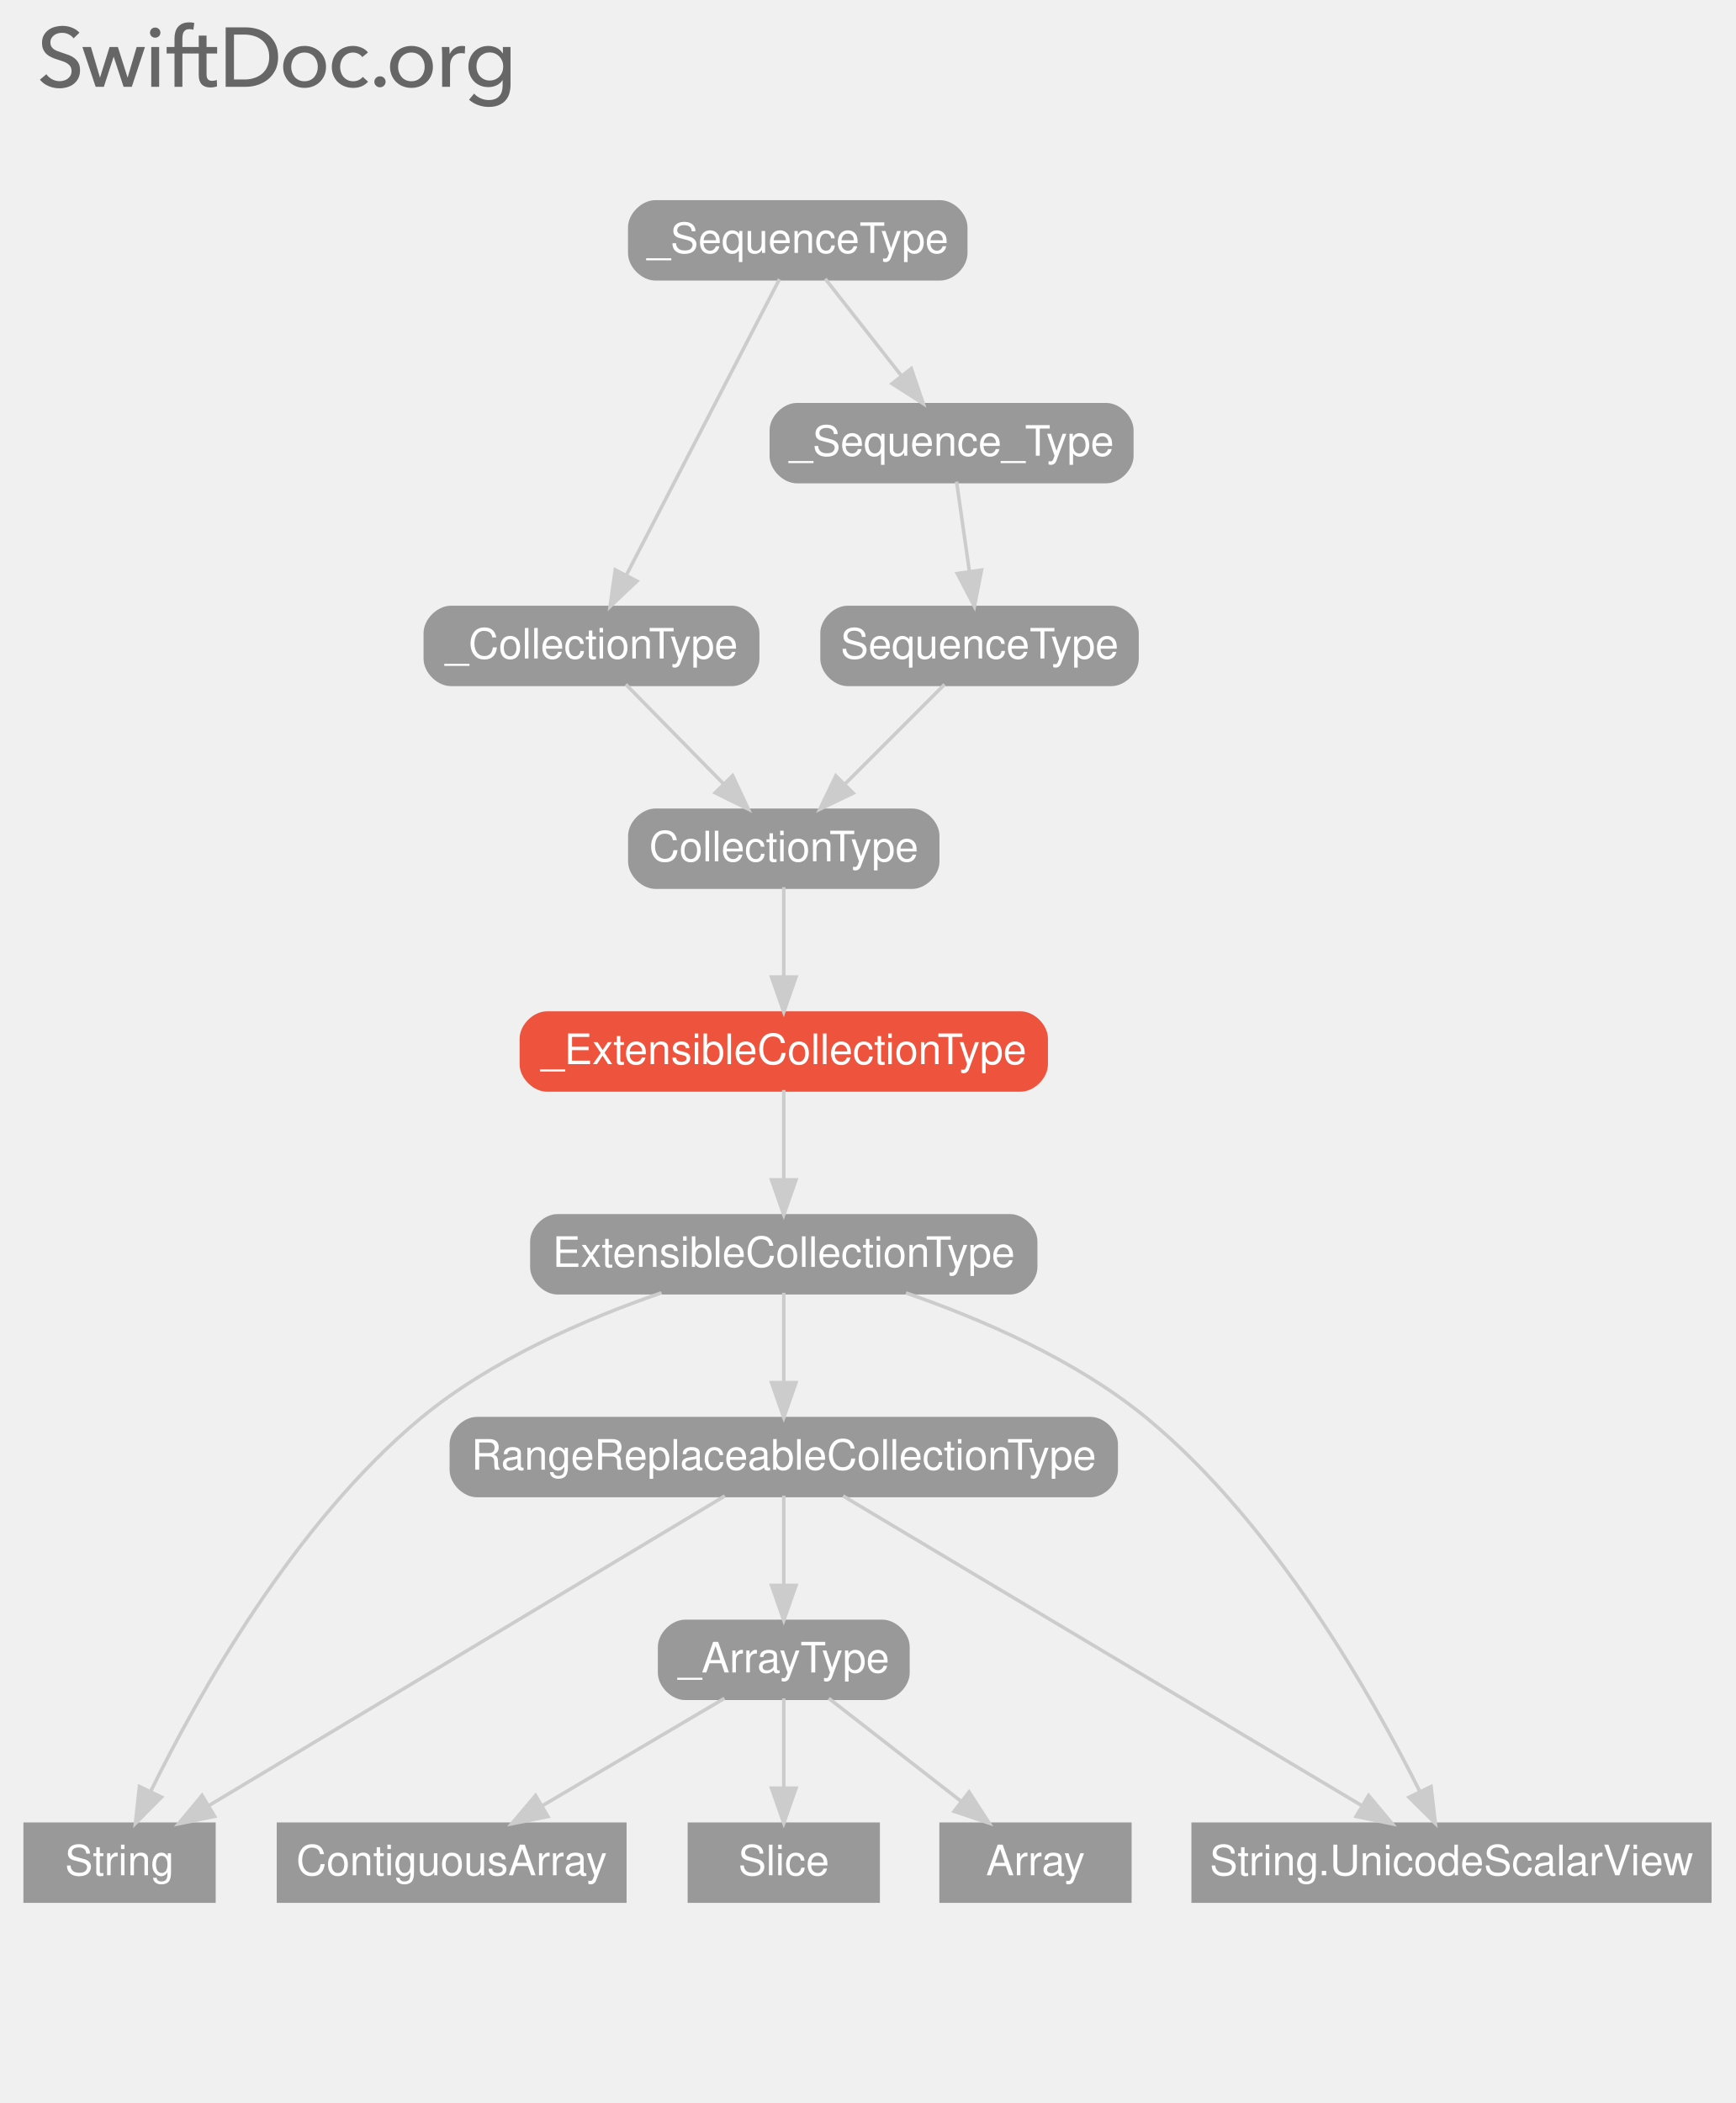
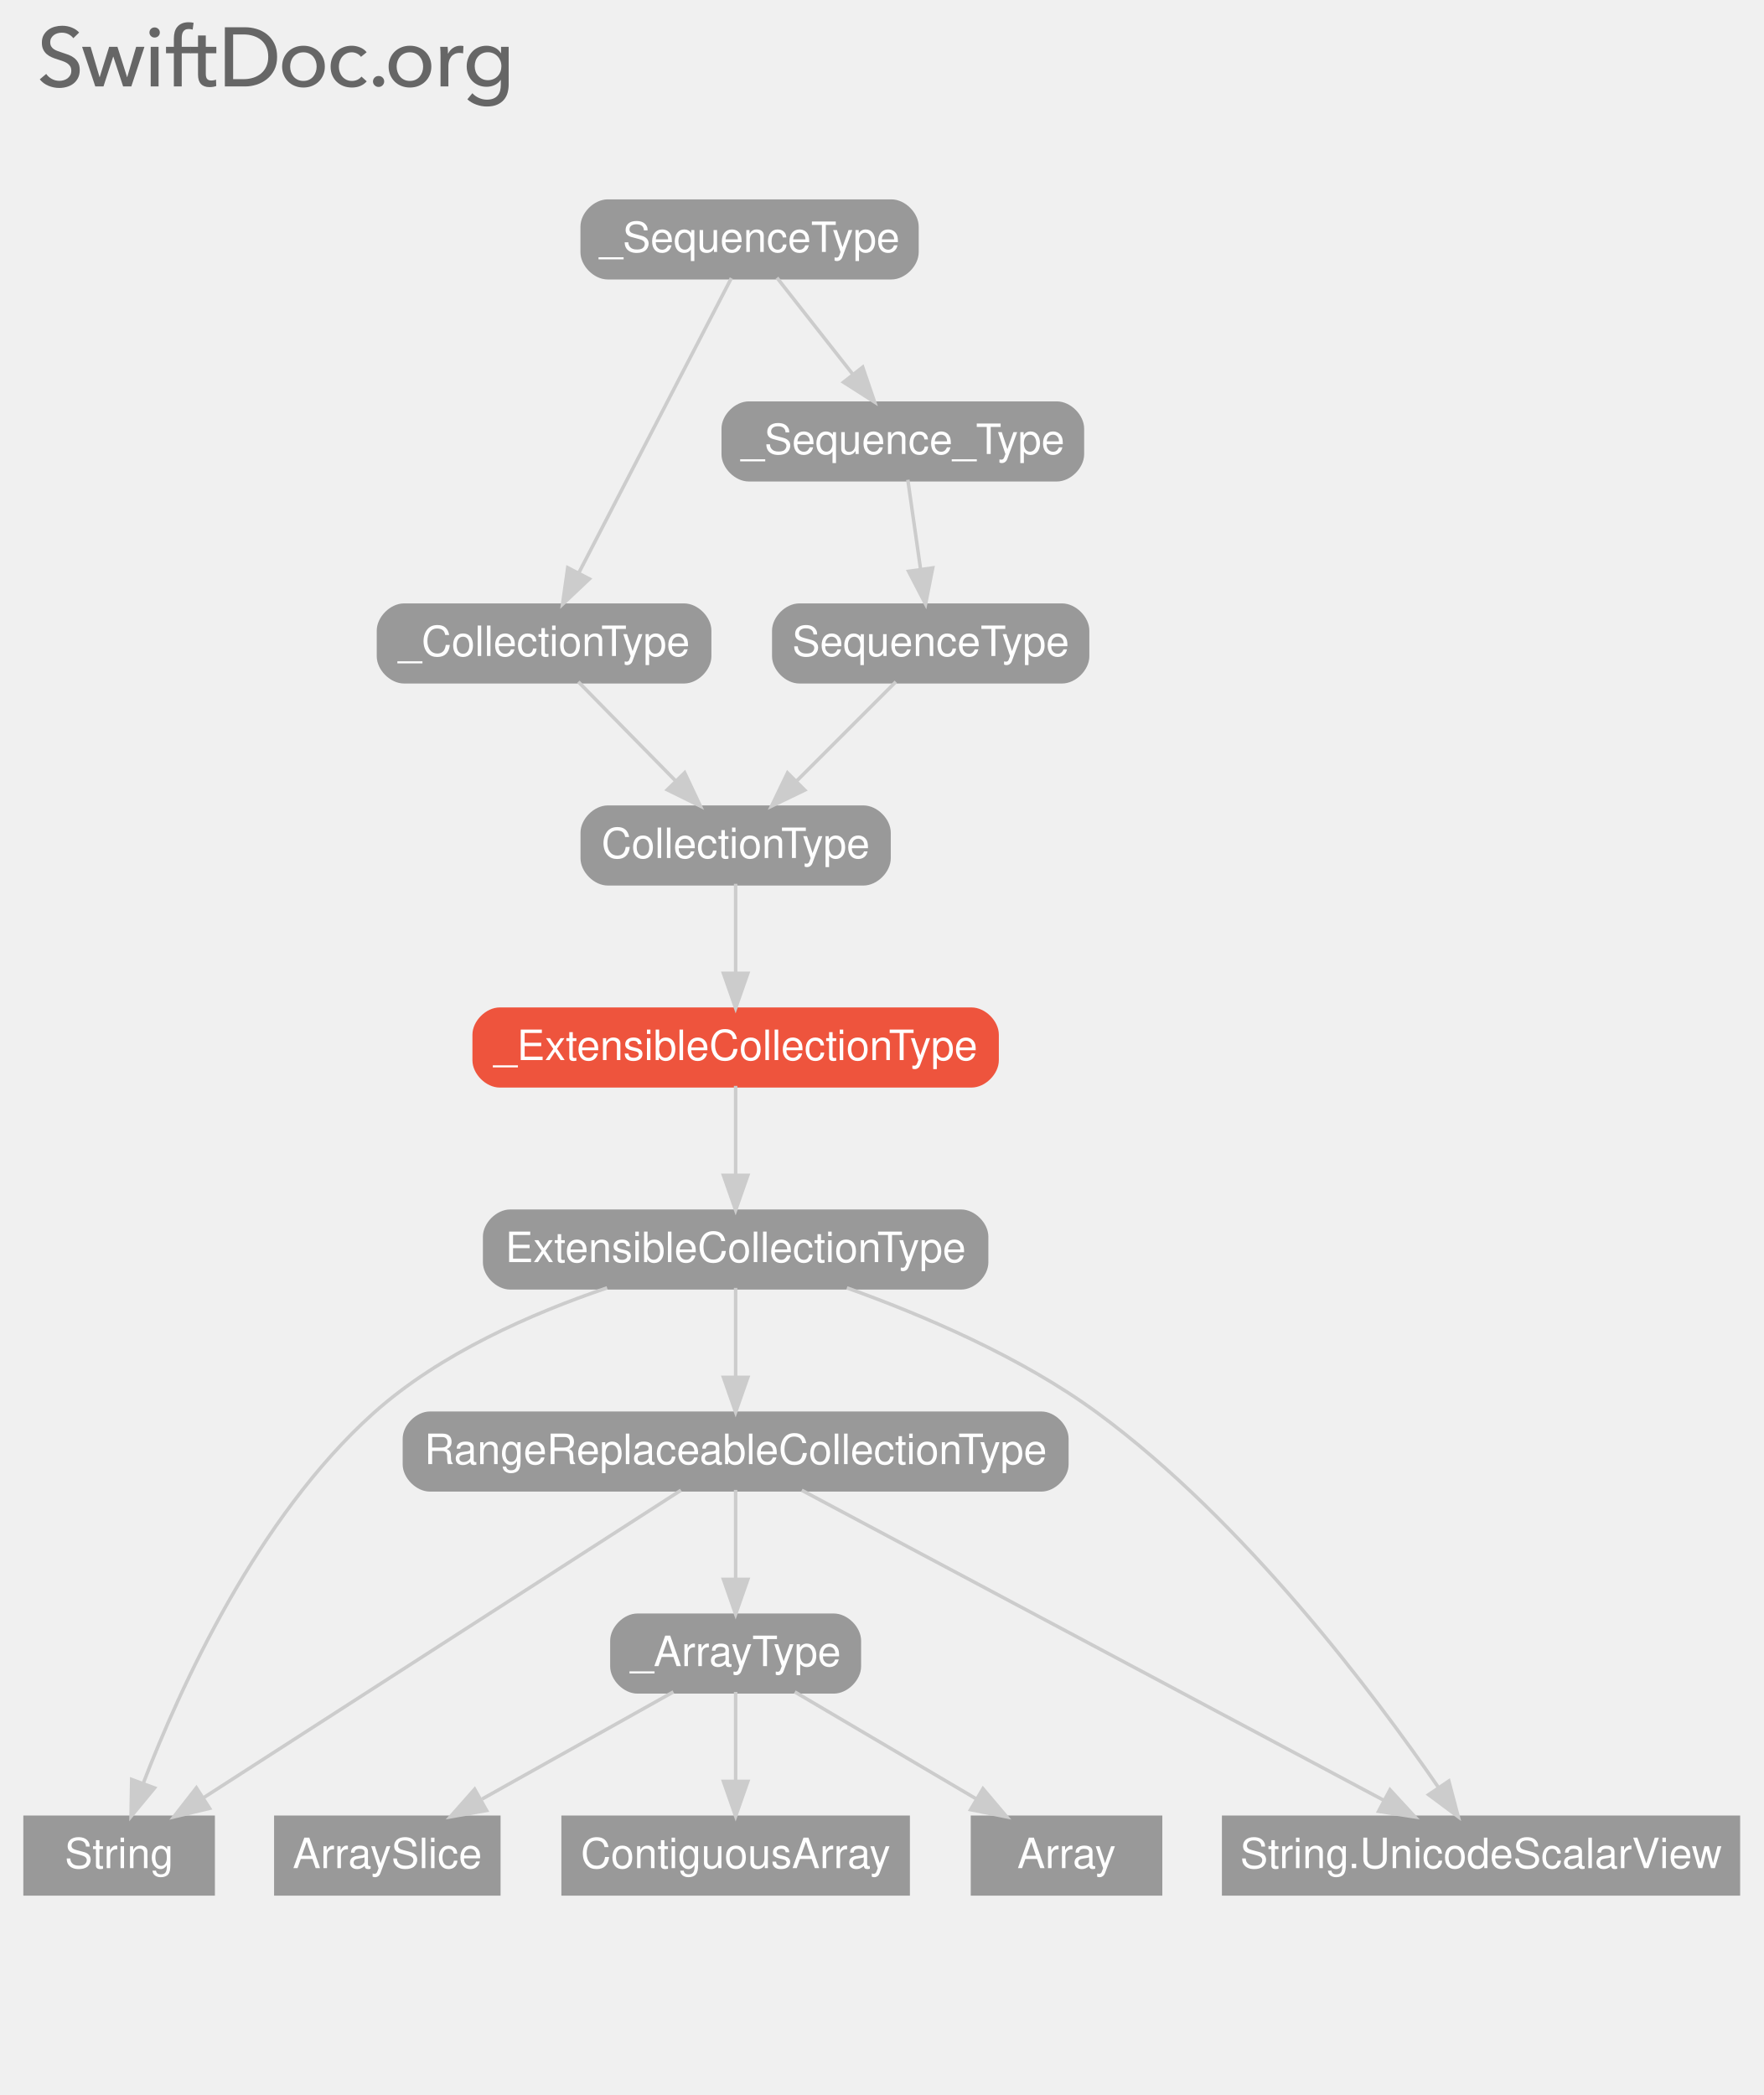
- <svg xmlns="http://www.w3.org/2000/svg" xmlns:xlink="http://www.w3.org/1999/xlink" width="496pt" height="601pt" viewBox="0.00 0.00 496.40 601.20">
+ <svg xmlns="http://www.w3.org/2000/svg" xmlns:xlink="http://www.w3.org/1999/xlink" width="506pt" height="601pt" viewBox="0.00 0.00 506.40 601.20">
  <g id="graph0" class="graph" transform="scale(1 1) rotate(0) translate(7.2 543.6)">
    <g transform="translate(0 -543.6)">
      <g>
        <path fill="#666666" d="M13.846,10.832c-0.336-0.464-0.792-0.844-1.368-1.14s-1.224-0.444-1.944-0.444         c-0.384,0-0.772,0.052-1.164,0.156C8.977,9.509,8.622,9.677,8.301,9.908c-0.32,0.232-0.58,0.52-0.78,0.864         c-0.2,0.344-0.3,0.756-0.3,1.236c0,0.464,0.092,0.852,0.276,1.164c0.184,0.312,0.432,0.576,0.744,0.792s0.68,0.4,1.104,0.552         c0.423,0.152,0.876,0.309,1.356,0.468c0.576,0.177,1.16,0.376,1.752,0.601c0.592,0.224,1.128,0.52,1.608,0.888         s0.872,0.828,1.176,1.38s0.456,1.252,0.456,2.101c0,0.88-0.164,1.644-0.492,2.292c-0.328,0.647-0.765,1.184-1.308,1.607         c-0.544,0.424-1.172,0.74-1.884,0.948s-1.444,0.312-2.196,0.312c-1.072,0-2.108-0.208-3.108-0.624         c-1-0.415-1.828-1.031-2.484-1.848l1.848-1.56c0.4,0.592,0.936,1.071,1.608,1.439c0.672,0.368,1.399,0.552,2.184,0.552         c0.4,0,0.8-0.056,1.2-0.168c0.4-0.111,0.764-0.288,1.092-0.527c0.328-0.24,0.596-0.54,0.804-0.9         c0.208-0.36,0.312-0.796,0.312-1.308s-0.108-0.94-0.324-1.284c-0.216-0.344-0.508-0.636-0.876-0.876s-0.796-0.444-1.284-0.612         c-0.488-0.168-1.004-0.34-1.548-0.516c-0.544-0.16-1.08-0.356-1.608-0.588c-0.528-0.232-1-0.528-1.416-0.889         c-0.416-0.359-0.752-0.804-1.008-1.332c-0.256-0.527-0.384-1.184-0.384-1.968c0-0.848,0.172-1.576,0.516-2.184         c0.344-0.608,0.792-1.112,1.344-1.512c0.552-0.4,1.176-0.692,1.872-0.876c0.696-0.184,1.396-0.276,2.1-0.276         c0.992,0,1.92,0.176,2.784,0.528c0.864,0.352,1.56,0.824,2.088,1.416L13.846,10.832z" />
        <path fill="#666666" d="M18.813,13.304l2.568,8.688h0.048l2.712-8.688h2.376l2.76,8.688h0.048l2.568-8.688h2.376L30.501,24.68         h-2.352l-2.808-8.544h-0.048l-2.784,8.544h-2.352l-3.792-11.376H18.813z" />
        <path fill="#666666" d="M38.685,9.2c0,0.416-0.147,0.76-0.44,1.032c-0.294,0.272-0.647,0.408-1.06,0.408s-0.762-0.14-1.047-0.42         c-0.286-0.28-0.429-0.62-0.429-1.02c0-0.416,0.143-0.764,0.429-1.044c0.286-0.28,0.635-0.42,1.047-0.42s0.766,0.14,1.06,0.42         C38.538,8.437,38.685,8.784,38.685,9.2z M38.325,24.68h-2.256V13.304h2.256V24.68z" />
        <path fill="#666666" d="M47.613,15.152h-2.64v9.528h-2.256v-9.528h-2.256v-1.848h2.256v-2.376c0-0.672,0.076-1.292,0.228-1.86         c0.152-0.568,0.4-1.06,0.744-1.476c0.344-0.416,0.784-0.744,1.32-0.984c0.536-0.24,1.188-0.36,1.956-0.36         c0.544,0,1.016,0.056,1.416,0.168l-0.264,1.944c-0.176-0.048-0.352-0.088-0.528-0.12c-0.176-0.032-0.376-0.048-0.6-0.048         c-0.432,0-0.78,0.076-1.044,0.228c-0.264,0.152-0.468,0.356-0.612,0.612s-0.24,0.548-0.288,0.876         c-0.048,0.328-0.072,0.668-0.072,1.02v2.376h2.64V15.152z" />
        <path fill="#666666" d="M54.909,15.152h-3.024v5.91c0,0.687,0.128,1.177,0.384,1.472c0.256,0.295,0.664,0.442,1.224,0.442         c0.208,0,0.432-0.021,0.672-0.065c0.24-0.044,0.456-0.11,0.648-0.198l0.072,1.848c-0.272,0.096-0.572,0.172-0.9,0.229         c-0.328,0.056-0.668,0.084-1.02,0.084c-1.072,0-1.892-0.296-2.46-0.889c-0.568-0.592-0.852-1.479-0.852-2.664v-6.168h-2.184         v-1.848h2.184V10.04h2.232v3.264h3.024V15.152z" />
        <path fill="#666666" d="M57.356,7.688h5.832c1.088,0,2.176,0.16,3.264,0.48c1.088,0.32,2.072,0.824,2.952,1.512         s1.592,1.568,2.136,2.64c0.544,1.072,0.816,2.36,0.816,3.864c0,1.456-0.272,2.716-0.816,3.78s-1.256,1.943-2.136,2.64         s-1.864,1.216-2.952,1.561c-1.088,0.344-2.176,0.516-3.264,0.516h-5.832V7.688z M59.732,22.593h2.976         c1.024,0,1.972-0.145,2.844-0.432c0.872-0.288,1.624-0.704,2.256-1.248c0.632-0.544,1.124-1.216,1.476-2.017         c0.352-0.8,0.528-1.704,0.528-2.712c0-1.056-0.176-1.983-0.528-2.784c-0.353-0.8-0.844-1.468-1.476-2.004         c-0.632-0.536-1.384-0.944-2.256-1.224s-1.82-0.42-2.844-0.42h-2.976V22.593z" />
        <path fill="#666666" d="M86.06,18.969c0,0.88-0.156,1.688-0.468,2.424c-0.312,0.736-0.744,1.372-1.296,1.908         c-0.552,0.536-1.204,0.952-1.956,1.248c-0.752,0.296-1.56,0.443-2.424,0.443c-0.864,0-1.672-0.147-2.424-0.443         c-0.752-0.296-1.4-0.712-1.944-1.248c-0.544-0.536-0.972-1.172-1.284-1.908c-0.312-0.735-0.468-1.544-0.468-2.424         s0.156-1.684,0.468-2.412c0.312-0.728,0.74-1.356,1.284-1.884c0.543-0.528,1.191-0.939,1.944-1.236         c0.752-0.296,1.56-0.444,2.424-0.444c0.864,0,1.672,0.148,2.424,0.444c0.752,0.297,1.404,0.708,1.956,1.236         c0.552,0.527,0.984,1.156,1.296,1.884C85.904,17.285,86.06,18.089,86.06,18.969z M83.708,18.98c0-0.542-0.084-1.061-0.252-1.556         c-0.169-0.494-0.414-0.929-0.734-1.304s-0.718-0.674-1.192-0.897s-1.015-0.335-1.625-0.335c-0.61,0-1.152,0.111-1.625,0.335         c-0.474,0.224-0.871,0.522-1.191,0.897c-0.321,0.375-0.566,0.81-0.734,1.304C76.184,17.92,76.1,18.438,76.1,18.98         c0,0.543,0.084,1.062,0.253,1.556c0.168,0.495,0.413,0.934,0.734,1.316c0.321,0.383,0.718,0.686,1.191,0.909         c0.473,0.224,1.015,0.335,1.625,0.335c0.61,0,1.151-0.111,1.625-0.335s0.871-0.526,1.192-0.909s0.565-0.821,0.734-1.316         C83.624,20.042,83.708,19.523,83.708,18.98z" />
        <path fill="#666666" d="M96.428,16.184c-0.24-0.368-0.6-0.676-1.08-0.924s-0.992-0.372-1.536-0.372         c-0.592,0-1.116,0.112-1.572,0.336c-0.456,0.225-0.844,0.524-1.164,0.9c-0.32,0.376-0.564,0.812-0.732,1.308         s-0.252,1.017-0.252,1.56c0,0.545,0.084,1.064,0.252,1.561s0.412,0.933,0.732,1.308c0.32,0.376,0.712,0.677,1.176,0.9         c0.464,0.225,0.992,0.336,1.584,0.336c0.576,0,1.1-0.111,1.572-0.336c0.472-0.224,0.86-0.528,1.164-0.912l1.512,1.368         c-0.48,0.561-1.08,0.996-1.8,1.308c-0.72,0.312-1.536,0.468-2.448,0.468c-0.88,0-1.692-0.144-2.436-0.432         c-0.744-0.288-1.388-0.691-1.932-1.212c-0.544-0.52-0.972-1.147-1.284-1.884s-0.468-1.561-0.468-2.473         c0-0.896,0.152-1.711,0.456-2.447c0.304-0.736,0.728-1.368,1.272-1.896c0.543-0.527,1.188-0.936,1.932-1.224         c0.744-0.288,1.548-0.433,2.412-0.433c0.8,0,1.596,0.16,2.388,0.48s1.419,0.784,1.884,1.392L96.428,16.184z" />
        <path fill="#666666" d="M103.1,23.24c0,0.417-0.152,0.784-0.456,1.104c-0.304,0.32-0.688,0.479-1.152,0.479         c-0.448,0-0.828-0.155-1.14-0.468c-0.312-0.312-0.468-0.676-0.468-1.092c0-0.432,0.152-0.804,0.456-1.116         c0.304-0.312,0.688-0.468,1.152-0.468c0.464,0,0.848,0.152,1.152,0.456C102.947,22.44,103.1,22.808,103.1,23.24z" />
        <path fill="#666666" d="M116.635,18.969c0,0.88-0.156,1.688-0.468,2.424c-0.312,0.736-0.744,1.372-1.296,1.908         c-0.552,0.536-1.204,0.952-1.956,1.248c-0.752,0.296-1.56,0.443-2.424,0.443c-0.864,0-1.672-0.147-2.424-0.443         c-0.752-0.296-1.4-0.712-1.944-1.248c-0.544-0.536-0.972-1.172-1.284-1.908c-0.312-0.735-0.468-1.544-0.468-2.424         s0.156-1.684,0.468-2.412c0.312-0.728,0.74-1.356,1.284-1.884c0.543-0.528,1.191-0.939,1.944-1.236         c0.752-0.296,1.56-0.444,2.424-0.444c0.864,0,1.672,0.148,2.424,0.444c0.752,0.297,1.404,0.708,1.956,1.236         c0.552,0.527,0.984,1.156,1.296,1.884C116.479,17.285,116.635,18.089,116.635,18.969z M114.283,18.98         c0-0.542-0.084-1.061-0.252-1.556c-0.169-0.494-0.414-0.929-0.734-1.304s-0.718-0.674-1.192-0.897s-1.015-0.335-1.625-0.335         c-0.61,0-1.152,0.111-1.625,0.335c-0.474,0.224-0.871,0.522-1.191,0.897c-0.321,0.375-0.566,0.81-0.734,1.304         c-0.169,0.495-0.253,1.014-0.253,1.556c0,0.543,0.084,1.062,0.253,1.556c0.168,0.495,0.413,0.934,0.734,1.316         c0.321,0.383,0.718,0.686,1.191,0.909c0.473,0.224,1.015,0.335,1.625,0.335c0.61,0,1.151-0.111,1.625-0.335         s0.871-0.526,1.192-0.909s0.565-0.821,0.734-1.316C114.199,20.042,114.283,19.523,114.283,18.98z" />
        <path fill="#666666" d="M119.251,14.577c-0.016-0.48-0.04-0.904-0.072-1.272h2.136c0.032,0.288,0.056,0.62,0.072,0.996         c0.016,0.376,0.024,0.684,0.024,0.924h0.072c0.32-0.672,0.788-1.212,1.404-1.62c0.616-0.408,1.308-0.612,2.076-0.612         c0.352,0,0.648,0.033,0.888,0.097l-0.096,2.088c-0.32-0.08-0.664-0.12-1.032-0.12c-0.544,0-1.016,0.101-1.416,0.3         c-0.4,0.2-0.732,0.468-0.996,0.805c-0.264,0.336-0.46,0.724-0.588,1.163c-0.128,0.44-0.192,0.9-0.192,1.381v5.976h-2.256v-8.928         C119.275,15.449,119.267,15.056,119.251,14.577z" />
        <path fill="#666666" d="M128.419,26.625c0.496,0.56,1.116,1.008,1.86,1.344c0.744,0.336,1.508,0.504,2.292,0.504         c0.752,0,1.384-0.108,1.896-0.324s0.924-0.512,1.236-0.888s0.536-0.82,0.672-1.332c0.136-0.513,0.204-1.064,0.204-1.656v-1.464         h-0.048c-0.416,0.641-0.984,1.128-1.704,1.464c-0.72,0.336-1.488,0.504-2.304,0.504c-0.864,0-1.652-0.151-2.364-0.456         c-0.712-0.304-1.316-0.72-1.812-1.248c-0.496-0.527-0.88-1.147-1.152-1.859s-0.408-1.477-0.408-2.292         c0-0.816,0.136-1.584,0.408-2.305c0.272-0.72,0.656-1.348,1.152-1.884c0.496-0.535,1.096-0.96,1.8-1.271         c0.704-0.312,1.488-0.469,2.352-0.469c0.816,0,1.596,0.177,2.34,0.528c0.744,0.353,1.332,0.888,1.764,1.608h0.048v-1.824h2.184         v10.8c0,0.832-0.104,1.628-0.312,2.388c-0.208,0.76-0.56,1.433-1.056,2.017s-1.144,1.052-1.944,1.404         c-0.8,0.352-1.792,0.527-2.976,0.527c-0.992,0-1.988-0.18-2.988-0.54c-1-0.359-1.86-0.868-2.58-1.523L128.419,26.625z          M129.091,18.873c0,0.527,0.084,1.031,0.253,1.512c0.168,0.479,0.417,0.904,0.746,1.271c0.329,0.369,0.726,0.664,1.192,0.889         c0.465,0.224,0.995,0.336,1.589,0.336c0.577,0,1.107-0.104,1.589-0.312c0.481-0.207,0.891-0.491,1.228-0.852         s0.598-0.784,0.782-1.272c0.185-0.487,0.277-1.012,0.277-1.571c0-0.544-0.093-1.057-0.277-1.536         c-0.185-0.48-0.449-0.904-0.794-1.272c-0.345-0.367-0.755-0.66-1.228-0.876c-0.474-0.216-1-0.324-1.577-0.324         c-0.594,0-1.124,0.108-1.589,0.324c-0.466,0.216-0.863,0.504-1.192,0.864s-0.578,0.784-0.746,1.271         C129.175,17.812,129.091,18.329,129.091,18.873z" />
      </g>
      <g>
        <a xlink:href="/" pointer-events="all" target="_top">
          <polygon fill="none" points="0,0 145,0 145,35 0,35 0,0" />
        </a>
      </g>
    </g>
    <g id="node1" class="node">
      <g id="a_node1">
        <a xlink:href="/type/Array/" target="_top">
-           <polygon fill="#999999" stroke="#999999" points="316,-22 262,-22 262,-0 316,-0 316,-22" />
-           <text text-anchor="middle" x="289" y="-7.4" font-family="Helvetica,sans-Serif" font-size="12.00" fill="white">Array</text>
+           <polygon fill="#999999" stroke="#999999" points="326,-22 272,-22 272,-0 326,-0 326,-22" />
+           <text text-anchor="middle" x="299" y="-7.4" font-family="Helvetica,sans-Serif" font-size="12.00" fill="white">Array</text>
        </a>
      </g>
    </g>
    <g id="node2" class="node">
      <g id="a_node2">
+         <a xlink:href="/type/ArraySlice/" target="_top">
+           <polygon fill="#999999" stroke="#999999" points="136.011,-22 71.989,-22 71.989,-0 136.011,-0 136.011,-22" />
+           <text text-anchor="middle" x="104" y="-7.4" font-family="Helvetica,sans-Serif" font-size="12.00" fill="white">ArraySlice</text>
+         </a>
+       </g>
+     </g>
+     <g id="node3" class="node">
+       <g id="a_node3">
        <a xlink:href="/protocol/CollectionType/" target="_top">
-           <path fill="#999999" stroke="#999999" d="M253.704,-312C253.704,-312 180.296,-312 180.296,-312 176.63,-312 172.963,-308.333 172.963,-304.667 172.963,-304.667 172.963,-297.333 172.963,-297.333 172.963,-293.667 176.63,-290 180.296,-290 180.296,-290 253.704,-290 253.704,-290 257.37,-290 261.037,-293.667 261.037,-297.333 261.037,-297.333 261.037,-304.667 261.037,-304.667 261.037,-308.333 257.37,-312 253.704,-312" />
-           <text text-anchor="middle" x="217" y="-297.4" font-family="Helvetica,sans-Serif" font-size="12.00" fill="white">CollectionType</text>
+           <path fill="#999999" stroke="#999999" d="M240.704,-312C240.704,-312 167.296,-312 167.296,-312 163.63,-312 159.963,-308.333 159.963,-304.667 159.963,-304.667 159.963,-297.333 159.963,-297.333 159.963,-293.667 163.63,-290 167.296,-290 167.296,-290 240.704,-290 240.704,-290 244.37,-290 248.037,-293.667 248.037,-297.333 248.037,-297.333 248.037,-304.667 248.037,-304.667 248.037,-308.333 244.37,-312 240.704,-312" />
+           <text text-anchor="middle" x="204" y="-297.4" font-family="Helvetica,sans-Serif" font-size="12.00" fill="white">CollectionType</text>
        </a>
      </g>
    </g>
    <g id="node12" class="node">
      <g id="a_node12">
        <a xlink:href="/protocol/_ExtensibleCollectionType/" target="_top">
-           <path fill="#ee543d" stroke="#ee543d" d="M284.733,-254C284.733,-254 149.267,-254 149.267,-254 145.601,-254 141.934,-250.333 141.934,-246.667 141.934,-246.667 141.934,-239.333 141.934,-239.333 141.934,-235.667 145.601,-232 149.267,-232 149.267,-232 284.733,-232 284.733,-232 288.399,-232 292.066,-235.667 292.066,-239.333 292.066,-239.333 292.066,-246.667 292.066,-246.667 292.066,-250.333 288.399,-254 284.733,-254" />
-           <text text-anchor="middle" x="217" y="-239.4" font-family="Helvetica,sans-Serif" font-size="12.00" fill="white">_ExtensibleCollectionType</text>
+           <path fill="#ee543d" stroke="#ee543d" d="M271.733,-254C271.733,-254 136.267,-254 136.267,-254 132.601,-254 128.934,-250.333 128.934,-246.667 128.934,-246.667 128.934,-239.333 128.934,-239.333 128.934,-235.667 132.601,-232 136.267,-232 136.267,-232 271.733,-232 271.733,-232 275.399,-232 279.066,-235.667 279.066,-239.333 279.066,-239.333 279.066,-246.667 279.066,-246.667 279.066,-250.333 275.399,-254 271.733,-254" />
+           <text text-anchor="middle" x="204" y="-239.4" font-family="Helvetica,sans-Serif" font-size="12.00" fill="white">_ExtensibleCollectionType</text>
        </a>
      </g>
    </g>
    <g id="edge11" class="edge">
-       <path fill="none" stroke="#cccccc" d="M217,-289.988C217,-282.91 217,-273.171 217,-264.478" />
-       <polygon fill="#cccccc" stroke="#cccccc" points="220.5,-264.304 217,-254.304 213.5,-264.304 220.5,-264.304" />
-     </g>
-     <g id="node3" class="node">
-       <g id="a_node3">
-         <a xlink:href="/type/ContiguousArray/" target="_top">
-           <polygon fill="#999999" stroke="#999999" points="171.534,-22 72.466,-22 72.466,-0 171.534,-0 171.534,-22" />
-           <text text-anchor="middle" x="122" y="-7.4" font-family="Helvetica,sans-Serif" font-size="12.00" fill="white">ContiguousArray</text>
-         </a>
-       </g>
+       <path fill="none" stroke="#cccccc" d="M204,-289.988C204,-282.91 204,-273.171 204,-264.478" />
+       <polygon fill="#cccccc" stroke="#cccccc" points="207.5,-264.304 204,-254.304 200.5,-264.304 207.5,-264.304" />
    </g>
    <g id="node4" class="node">
      <g id="a_node4">
-         <a xlink:href="/protocol/ExtensibleCollectionType/" target="_top">
-           <path fill="#999999" stroke="#999999" d="M281.727,-196C281.727,-196 152.273,-196 152.273,-196 148.607,-196 144.94,-192.333 144.94,-188.667 144.94,-188.667 144.94,-181.333 144.94,-181.333 144.94,-177.667 148.607,-174 152.273,-174 152.273,-174 281.727,-174 281.727,-174 285.393,-174 289.06,-177.667 289.06,-181.333 289.06,-181.333 289.06,-188.667 289.06,-188.667 289.06,-192.333 285.393,-196 281.727,-196" />
-           <text text-anchor="middle" x="217" y="-181.4" font-family="Helvetica,sans-Serif" font-size="12.00" fill="white">ExtensibleCollectionType</text>
+         <a xlink:href="/type/ContiguousArray/" target="_top">
+           <polygon fill="#999999" stroke="#999999" points="253.534,-22 154.466,-22 154.466,-0 253.534,-0 253.534,-22" />
+           <text text-anchor="middle" x="204" y="-7.4" font-family="Helvetica,sans-Serif" font-size="12.00" fill="white">ContiguousArray</text>
        </a>
      </g>
    </g>
    <g id="node5" class="node">
      <g id="a_node5">
+         <a xlink:href="/protocol/ExtensibleCollectionType/" target="_top">
+           <path fill="#999999" stroke="#999999" d="M268.727,-196C268.727,-196 139.273,-196 139.273,-196 135.607,-196 131.94,-192.333 131.94,-188.667 131.94,-188.667 131.94,-181.333 131.94,-181.333 131.94,-177.667 135.607,-174 139.273,-174 139.273,-174 268.727,-174 268.727,-174 272.393,-174 276.06,-177.667 276.06,-181.333 276.06,-181.333 276.06,-188.667 276.06,-188.667 276.06,-192.333 272.393,-196 268.727,-196" />
+           <text text-anchor="middle" x="204" y="-181.4" font-family="Helvetica,sans-Serif" font-size="12.00" fill="white">ExtensibleCollectionType</text>
+         </a>
+       </g>
+     </g>
+     <g id="node6" class="node">
+       <g id="a_node6">
        <a xlink:href="/protocol/RangeReplaceableCollectionType/" target="_top">
-           <path fill="#999999" stroke="#999999" d="M304.76,-138C304.76,-138 129.24,-138 129.24,-138 125.573,-138 121.906,-134.333 121.906,-130.667 121.906,-130.667 121.906,-123.333 121.906,-123.333 121.906,-119.667 125.573,-116 129.24,-116 129.24,-116 304.76,-116 304.76,-116 308.427,-116 312.094,-119.667 312.094,-123.333 312.094,-123.333 312.094,-130.667 312.094,-130.667 312.094,-134.333 308.427,-138 304.76,-138" />
-           <text text-anchor="middle" x="217" y="-123.4" font-family="Helvetica,sans-Serif" font-size="12.00" fill="white">RangeReplaceableCollectionType</text>
+           <path fill="#999999" stroke="#999999" d="M291.76,-138C291.76,-138 116.24,-138 116.24,-138 112.573,-138 108.906,-134.333 108.906,-130.667 108.906,-130.667 108.906,-123.333 108.906,-123.333 108.906,-119.667 112.573,-116 116.24,-116 116.24,-116 291.76,-116 291.76,-116 295.427,-116 299.094,-119.667 299.094,-123.333 299.094,-123.333 299.094,-130.667 299.094,-130.667 299.094,-134.333 295.427,-138 291.76,-138" />
+           <text text-anchor="middle" x="204" y="-123.4" font-family="Helvetica,sans-Serif" font-size="12.00" fill="white">RangeReplaceableCollectionType</text>
        </a>
      </g>
    </g>
    <g id="edge2" class="edge">
-       <path fill="none" stroke="#cccccc" d="M217,-173.988C217,-166.91 217,-157.171 217,-148.478" />
-       <polygon fill="#cccccc" stroke="#cccccc" points="220.5,-148.304 217,-138.304 213.5,-148.304 220.5,-148.304" />
+       <path fill="none" stroke="#cccccc" d="M204,-173.988C204,-166.91 204,-157.171 204,-148.478" />
+       <polygon fill="#cccccc" stroke="#cccccc" points="207.5,-148.304 204,-138.304 200.5,-148.304 207.5,-148.304" />
    </g>
    <g id="node8" class="node">
      <g id="a_node8">
        <a xlink:href="/type/String/" target="_top">
          <polygon fill="#999999" stroke="#999999" points="54,-22 0,-22 0,-0 54,-0 54,-22" />
          <text text-anchor="middle" x="27" y="-7.4" font-family="Helvetica,sans-Serif" font-size="12.00" fill="white">String</text>
        </a>
      </g>
    </g>
    <g id="edge3" class="edge">
-       <path fill="none" stroke="#cccccc" d="M182.022,-173.981C160.464,-166.558 133.182,-154.798 113,-138 76.72,-107.802 49.272,-58.579 35.943,-31.459" />
-       <polygon fill="#cccccc" stroke="#cccccc" points="39.005,-29.748 31.537,-22.233 32.688,-32.765 39.005,-29.748" />
+       <path fill="none" stroke="#cccccc" d="M167.105,-173.993C145.628,-166.73 119.107,-155.136 100,-138 66.603,-108.049 44.431,-59.082 33.969,-31.851" />
+       <polygon fill="#cccccc" stroke="#cccccc" points="37.171,-30.418 30.422,-22.251 30.604,-32.844 37.171,-30.418" />
    </g>
    <g id="node9" class="node">
      <g id="a_node9">
        <a xlink:href="/type/String.UnicodeScalarView/" target="_top">
-           <polygon fill="#999999" stroke="#999999" points="481.892,-22 334.108,-22 334.108,-0 481.892,-0 481.892,-22" />
-           <text text-anchor="middle" x="408" y="-7.4" font-family="Helvetica,sans-Serif" font-size="12.00" fill="white">String.UnicodeScalarView</text>
+           <polygon fill="#999999" stroke="#999999" points="491.892,-22 344.108,-22 344.108,-0 491.892,-0 491.892,-22" />
+           <text text-anchor="middle" x="418" y="-7.4" font-family="Helvetica,sans-Serif" font-size="12.00" fill="white">String.UnicodeScalarView</text>
        </a>
      </g>
    </g>
    <g id="edge4" class="edge">
-       <path fill="none" stroke="#cccccc" d="M251.947,-173.943C273.492,-166.506 300.773,-154.744 321,-138 357.497,-107.788 385.344,-58.57 398.896,-31.455" />
-       <polygon fill="#cccccc" stroke="#cccccc" points="402.155,-32.755 403.378,-22.231 395.859,-29.695 402.155,-32.755" />
+       <path fill="none" stroke="#cccccc" d="M235.936,-173.988C257.555,-166.261 286.062,-154.156 308,-138 350.041,-107.039 387.289,-57.414 405.739,-30.615" />
+       <polygon fill="#cccccc" stroke="#cccccc" points="408.756,-32.401 411.458,-22.156 402.957,-28.48 408.756,-32.401" />
    </g>
    <g id="edge5" class="edge">
-       <path fill="none" stroke="#cccccc" d="M200.139,-115.883C166.759,-95.855 92.084,-51.05 52.601,-27.361" />
-       <polygon fill="#cccccc" stroke="#cccccc" points="54.199,-24.238 43.823,-22.094 50.598,-30.24 54.199,-24.238" />
+       <path fill="none" stroke="#cccccc" d="M188.292,-115.883C157.328,-95.94 88.217,-51.428 51.317,-27.662" />
+       <polygon fill="#cccccc" stroke="#cccccc" points="52.975,-24.566 42.672,-22.094 49.184,-30.451 52.975,-24.566" />
    </g>
    <g id="edge7" class="edge">
-       <path fill="none" stroke="#cccccc" d="M233.95,-115.883C267.505,-95.855 342.573,-51.05 382.264,-27.361" />
-       <polygon fill="#cccccc" stroke="#cccccc" points="384.295,-30.225 391.088,-22.094 380.707,-24.214 384.295,-30.225" />
+       <path fill="none" stroke="#cccccc" d="M222.991,-115.883C260.825,-95.729 345.761,-50.482 390.004,-26.914" />
+       <polygon fill="#cccccc" stroke="#cccccc" points="391.871,-29.885 399.051,-22.094 388.58,-23.707 391.871,-29.885" />
    </g>
    <g id="node10" class="node">
      <g id="a_node10">
        <a xlink:href="/protocol/_ArrayType/" target="_top">
-           <path fill="#999999" stroke="#999999" d="M245.19,-80C245.19,-80 188.81,-80 188.81,-80 185.144,-80 181.477,-76.333 181.477,-72.667 181.477,-72.667 181.477,-65.333 181.477,-65.333 181.477,-61.667 185.144,-58 188.81,-58 188.81,-58 245.19,-58 245.19,-58 248.856,-58 252.523,-61.667 252.523,-65.333 252.523,-65.333 252.523,-72.667 252.523,-72.667 252.523,-76.333 248.856,-80 245.19,-80" />
-           <text text-anchor="middle" x="217" y="-65.4" font-family="Helvetica,sans-Serif" font-size="12.00" fill="white">_ArrayType</text>
+           <path fill="#999999" stroke="#999999" d="M232.19,-80C232.19,-80 175.81,-80 175.81,-80 172.144,-80 168.477,-76.333 168.477,-72.667 168.477,-72.667 168.477,-65.333 168.477,-65.333 168.477,-61.667 172.144,-58 175.81,-58 175.81,-58 232.19,-58 232.19,-58 235.856,-58 239.523,-61.667 239.523,-65.333 239.523,-65.333 239.523,-72.667 239.523,-72.667 239.523,-76.333 235.856,-80 232.19,-80" />
+           <text text-anchor="middle" x="204" y="-65.4" font-family="Helvetica,sans-Serif" font-size="12.00" fill="white">_ArrayType</text>
        </a>
      </g>
    </g>
    <g id="edge6" class="edge">
-       <path fill="none" stroke="#cccccc" d="M217,-115.988C217,-108.91 217,-99.171 217,-90.478" />
-       <polygon fill="#cccccc" stroke="#cccccc" points="220.5,-90.304 217,-80.304 213.5,-90.304 220.5,-90.304" />
-     </g>
-     <g id="node6" class="node">
-       <g id="a_node6">
-         <a xlink:href="/protocol/SequenceType/" target="_top">
-           <path fill="#999999" stroke="#999999" d="M310.718,-370C310.718,-370 235.282,-370 235.282,-370 231.615,-370 227.949,-366.333 227.949,-362.667 227.949,-362.667 227.949,-355.333 227.949,-355.333 227.949,-351.667 231.615,-348 235.282,-348 235.282,-348 310.718,-348 310.718,-348 314.385,-348 318.051,-351.667 318.051,-355.333 318.051,-355.333 318.051,-362.667 318.051,-362.667 318.051,-366.333 314.385,-370 310.718,-370" />
-           <text text-anchor="middle" x="273" y="-355.4" font-family="Helvetica,sans-Serif" font-size="12.00" fill="white">SequenceType</text>
-         </a>
-       </g>
-     </g>
-     <g id="edge13" class="edge">
-       <path fill="none" stroke="#cccccc" d="M262.988,-347.988C255.123,-340.123 243.974,-328.974 234.624,-319.624" />
-       <polygon fill="#cccccc" stroke="#cccccc" points="236.85,-316.9 227.304,-312.304 231.9,-321.85 236.85,-316.9" />
+       <path fill="none" stroke="#cccccc" d="M204,-115.988C204,-108.91 204,-99.171 204,-90.478" />
+       <polygon fill="#cccccc" stroke="#cccccc" points="207.5,-90.304 204,-80.304 200.5,-90.304 207.5,-90.304" />
    </g>
    <g id="node7" class="node">
      <g id="a_node7">
-         <a xlink:href="/type/Slice/" target="_top">
-           <polygon fill="#999999" stroke="#999999" points="244,-22 190,-22 190,-0 244,-0 244,-22" />
-           <text text-anchor="middle" x="217" y="-7.4" font-family="Helvetica,sans-Serif" font-size="12.00" fill="white">Slice</text>
-         </a>
-       </g>
+         <a xlink:href="/protocol/SequenceType/" target="_top">
+           <path fill="#999999" stroke="#999999" d="M297.718,-370C297.718,-370 222.282,-370 222.282,-370 218.615,-370 214.949,-366.333 214.949,-362.667 214.949,-362.667 214.949,-355.333 214.949,-355.333 214.949,-351.667 218.615,-348 222.282,-348 222.282,-348 297.718,-348 297.718,-348 301.385,-348 305.051,-351.667 305.051,-355.333 305.051,-355.333 305.051,-362.667 305.051,-362.667 305.051,-366.333 301.385,-370 297.718,-370" />
+           <text text-anchor="middle" x="260" y="-355.4" font-family="Helvetica,sans-Serif" font-size="12.00" fill="white">SequenceType</text>
+         </a>
+       </g>
+     </g>
+     <g id="edge13" class="edge">
+       <path fill="none" stroke="#cccccc" d="M249.988,-347.988C242.123,-340.123 230.974,-328.974 221.624,-319.624" />
+       <polygon fill="#cccccc" stroke="#cccccc" points="223.85,-316.9 214.304,-312.304 218.9,-321.85 223.85,-316.9" />
    </g>
    <g id="edge8" class="edge">
-       <path fill="none" stroke="#cccccc" d="M229.872,-57.988C240.389,-49.809 255.472,-38.077 267.772,-28.511" />
-       <polygon fill="#cccccc" stroke="#cccccc" points="270.007,-31.206 275.752,-22.304 265.71,-25.681 270.007,-31.206" />
+       <path fill="none" stroke="#cccccc" d="M220.984,-57.988C235.484,-49.441 256.563,-37.016 273.156,-27.234" />
+       <polygon fill="#cccccc" stroke="#cccccc" points="275.005,-30.207 281.843,-22.114 271.451,-24.177 275.005,-30.207" />
    </g>
    <g id="edge9" class="edge">
-       <path fill="none" stroke="#cccccc" d="M200.016,-57.988C185.516,-49.441 164.437,-37.016 147.844,-27.234" />
-       <polygon fill="#cccccc" stroke="#cccccc" points="149.549,-24.177 139.157,-22.114 145.995,-30.207 149.549,-24.177" />
+       <path fill="none" stroke="#cccccc" d="M186.122,-57.988C170.859,-49.441 148.67,-37.016 131.204,-27.234" />
+       <polygon fill="#cccccc" stroke="#cccccc" points="132.496,-23.946 122.06,-22.114 129.075,-30.054 132.496,-23.946" />
    </g>
    <g id="edge10" class="edge">
-       <path fill="none" stroke="#cccccc" d="M217,-57.988C217,-50.91 217,-41.171 217,-32.478" />
-       <polygon fill="#cccccc" stroke="#cccccc" points="220.5,-32.304 217,-22.304 213.5,-32.304 220.5,-32.304" />
+       <path fill="none" stroke="#cccccc" d="M204,-57.988C204,-50.91 204,-41.171 204,-32.478" />
+       <polygon fill="#cccccc" stroke="#cccccc" points="207.5,-32.304 204,-22.304 200.5,-32.304 207.5,-32.304" />
    </g>
    <g id="node11" class="node">
      <g id="a_node11">
        <a xlink:href="/protocol/_CollectionType/" target="_top">
-           <path fill="#999999" stroke="#999999" d="M202.208,-370C202.208,-370 121.792,-370 121.792,-370 118.126,-370 114.459,-366.333 114.459,-362.667 114.459,-362.667 114.459,-355.333 114.459,-355.333 114.459,-351.667 118.126,-348 121.792,-348 121.792,-348 202.208,-348 202.208,-348 205.874,-348 209.541,-351.667 209.541,-355.333 209.541,-355.333 209.541,-362.667 209.541,-362.667 209.541,-366.333 205.874,-370 202.208,-370" />
-           <text text-anchor="middle" x="162" y="-355.4" font-family="Helvetica,sans-Serif" font-size="12.00" fill="white">_CollectionType</text>
+           <path fill="#999999" stroke="#999999" d="M189.208,-370C189.208,-370 108.792,-370 108.792,-370 105.126,-370 101.459,-366.333 101.459,-362.667 101.459,-362.667 101.459,-355.333 101.459,-355.333 101.459,-351.667 105.126,-348 108.792,-348 108.792,-348 189.208,-348 189.208,-348 192.874,-348 196.541,-351.667 196.541,-355.333 196.541,-355.333 196.541,-362.667 196.541,-362.667 196.541,-366.333 192.874,-370 189.208,-370" />
+           <text text-anchor="middle" x="149" y="-355.4" font-family="Helvetica,sans-Serif" font-size="12.00" fill="white">_CollectionType</text>
        </a>
      </g>
    </g>
    <g id="edge12" class="edge">
-       <path fill="none" stroke="#cccccc" d="M171.833,-347.988C179.557,-340.123 190.507,-328.974 199.691,-319.624" />
-       <polygon fill="#cccccc" stroke="#cccccc" points="202.37,-321.891 206.88,-312.304 197.376,-316.986 202.37,-321.891" />
+       <path fill="none" stroke="#cccccc" d="M158.833,-347.988C166.557,-340.123 177.507,-328.974 186.691,-319.624" />
+       <polygon fill="#cccccc" stroke="#cccccc" points="189.37,-321.891 193.88,-312.304 184.376,-316.986 189.37,-321.891" />
    </g>
    <g id="edge1" class="edge">
-       <path fill="none" stroke="#cccccc" d="M217,-231.988C217,-224.91 217,-215.171 217,-206.478" />
-       <polygon fill="#cccccc" stroke="#cccccc" points="220.5,-206.304 217,-196.304 213.5,-206.304 220.5,-206.304" />
+       <path fill="none" stroke="#cccccc" d="M204,-231.988C204,-224.91 204,-215.171 204,-206.478" />
+       <polygon fill="#cccccc" stroke="#cccccc" points="207.5,-206.304 204,-196.304 200.5,-206.304 207.5,-206.304" />
    </g>
    <g id="node13" class="node">
      <g id="a_node13">
        <a xlink:href="/protocol/_SequenceType/" target="_top">
-           <path fill="#999999" stroke="#999999" d="M261.724,-486C261.724,-486 180.276,-486 180.276,-486 176.609,-486 172.943,-482.333 172.943,-478.667 172.943,-478.667 172.943,-471.333 172.943,-471.333 172.943,-467.667 176.609,-464 180.276,-464 180.276,-464 261.724,-464 261.724,-464 265.391,-464 269.057,-467.667 269.057,-471.333 269.057,-471.333 269.057,-478.667 269.057,-478.667 269.057,-482.333 265.391,-486 261.724,-486" />
-           <text text-anchor="middle" x="221" y="-471.4" font-family="Helvetica,sans-Serif" font-size="12.00" fill="white">_SequenceType</text>
+           <path fill="#999999" stroke="#999999" d="M248.724,-486C248.724,-486 167.276,-486 167.276,-486 163.609,-486 159.943,-482.333 159.943,-478.667 159.943,-478.667 159.943,-471.333 159.943,-471.333 159.943,-467.667 163.609,-464 167.276,-464 167.276,-464 248.724,-464 248.724,-464 252.391,-464 256.057,-467.667 256.057,-471.333 256.057,-471.333 256.057,-478.667 256.057,-478.667 256.057,-482.333 252.391,-486 248.724,-486" />
+           <text text-anchor="middle" x="208" y="-471.4" font-family="Helvetica,sans-Serif" font-size="12.00" fill="white">_SequenceType</text>
        </a>
      </g>
    </g>
    <g id="edge14" class="edge">
-       <path fill="none" stroke="#cccccc" d="M215.764,-463.883C205.948,-444.917 184.633,-403.732 171.989,-379.3" />
-       <polygon fill="#cccccc" stroke="#cccccc" points="175.014,-377.53 167.309,-370.258 168.797,-380.748 175.014,-377.53" />
+       <path fill="none" stroke="#cccccc" d="M202.764,-463.883C192.948,-444.917 171.633,-403.732 158.989,-379.3" />
+       <polygon fill="#cccccc" stroke="#cccccc" points="162.014,-377.53 154.309,-370.258 155.797,-380.748 162.014,-377.53" />
    </g>
    <g id="node14" class="node">
      <g id="a_node14">
        <a xlink:href="/protocol/_Sequence_Type/" target="_top">
-           <path fill="#999999" stroke="#999999" d="M309.228,-428C309.228,-428 220.772,-428 220.772,-428 217.105,-428 213.439,-424.333 213.439,-420.667 213.439,-420.667 213.439,-413.333 213.439,-413.333 213.439,-409.667 217.105,-406 220.772,-406 220.772,-406 309.228,-406 309.228,-406 312.895,-406 316.561,-409.667 316.561,-413.333 316.561,-413.333 316.561,-420.667 316.561,-420.667 316.561,-424.333 312.895,-428 309.228,-428" />
-           <text text-anchor="middle" x="265" y="-413.4" font-family="Helvetica,sans-Serif" font-size="12.00" fill="white">_Sequence_Type</text>
+           <path fill="#999999" stroke="#999999" d="M296.228,-428C296.228,-428 207.772,-428 207.772,-428 204.105,-428 200.439,-424.333 200.439,-420.667 200.439,-420.667 200.439,-413.333 200.439,-413.333 200.439,-409.667 204.105,-406 207.772,-406 207.772,-406 296.228,-406 296.228,-406 299.895,-406 303.561,-409.667 303.561,-413.333 303.561,-413.333 303.561,-420.667 303.561,-420.667 303.561,-424.333 299.895,-428 296.228,-428" />
+           <text text-anchor="middle" x="252" y="-413.4" font-family="Helvetica,sans-Serif" font-size="12.00" fill="white">_Sequence_Type</text>
        </a>
      </g>
    </g>
    <g id="edge16" class="edge">
-       <path fill="none" stroke="#cccccc" d="M228.866,-463.988C234.922,-456.281 243.456,-445.419 250.71,-436.187" />
-       <polygon fill="#cccccc" stroke="#cccccc" points="253.478,-438.329 256.904,-428.304 247.974,-434.005 253.478,-438.329" />
+       <path fill="none" stroke="#cccccc" d="M215.866,-463.988C221.922,-456.281 230.456,-445.419 237.71,-436.187" />
+       <polygon fill="#cccccc" stroke="#cccccc" points="240.478,-438.329 243.904,-428.304 234.974,-434.005 240.478,-438.329" />
    </g>
    <g id="edge15" class="edge">
-       <path fill="none" stroke="#cccccc" d="M266.43,-405.988C267.441,-398.91 268.833,-389.171 270.075,-380.478" />
-       <polygon fill="#cccccc" stroke="#cccccc" points="273.579,-380.698 271.528,-370.304 266.649,-379.708 273.579,-380.698" />
+       <path fill="none" stroke="#cccccc" d="M253.43,-405.988C254.441,-398.91 255.833,-389.171 257.075,-380.478" />
+       <polygon fill="#cccccc" stroke="#cccccc" points="260.579,-380.698 258.528,-370.304 253.649,-379.708 260.579,-380.698" />
    </g>
  </g>
</svg>
